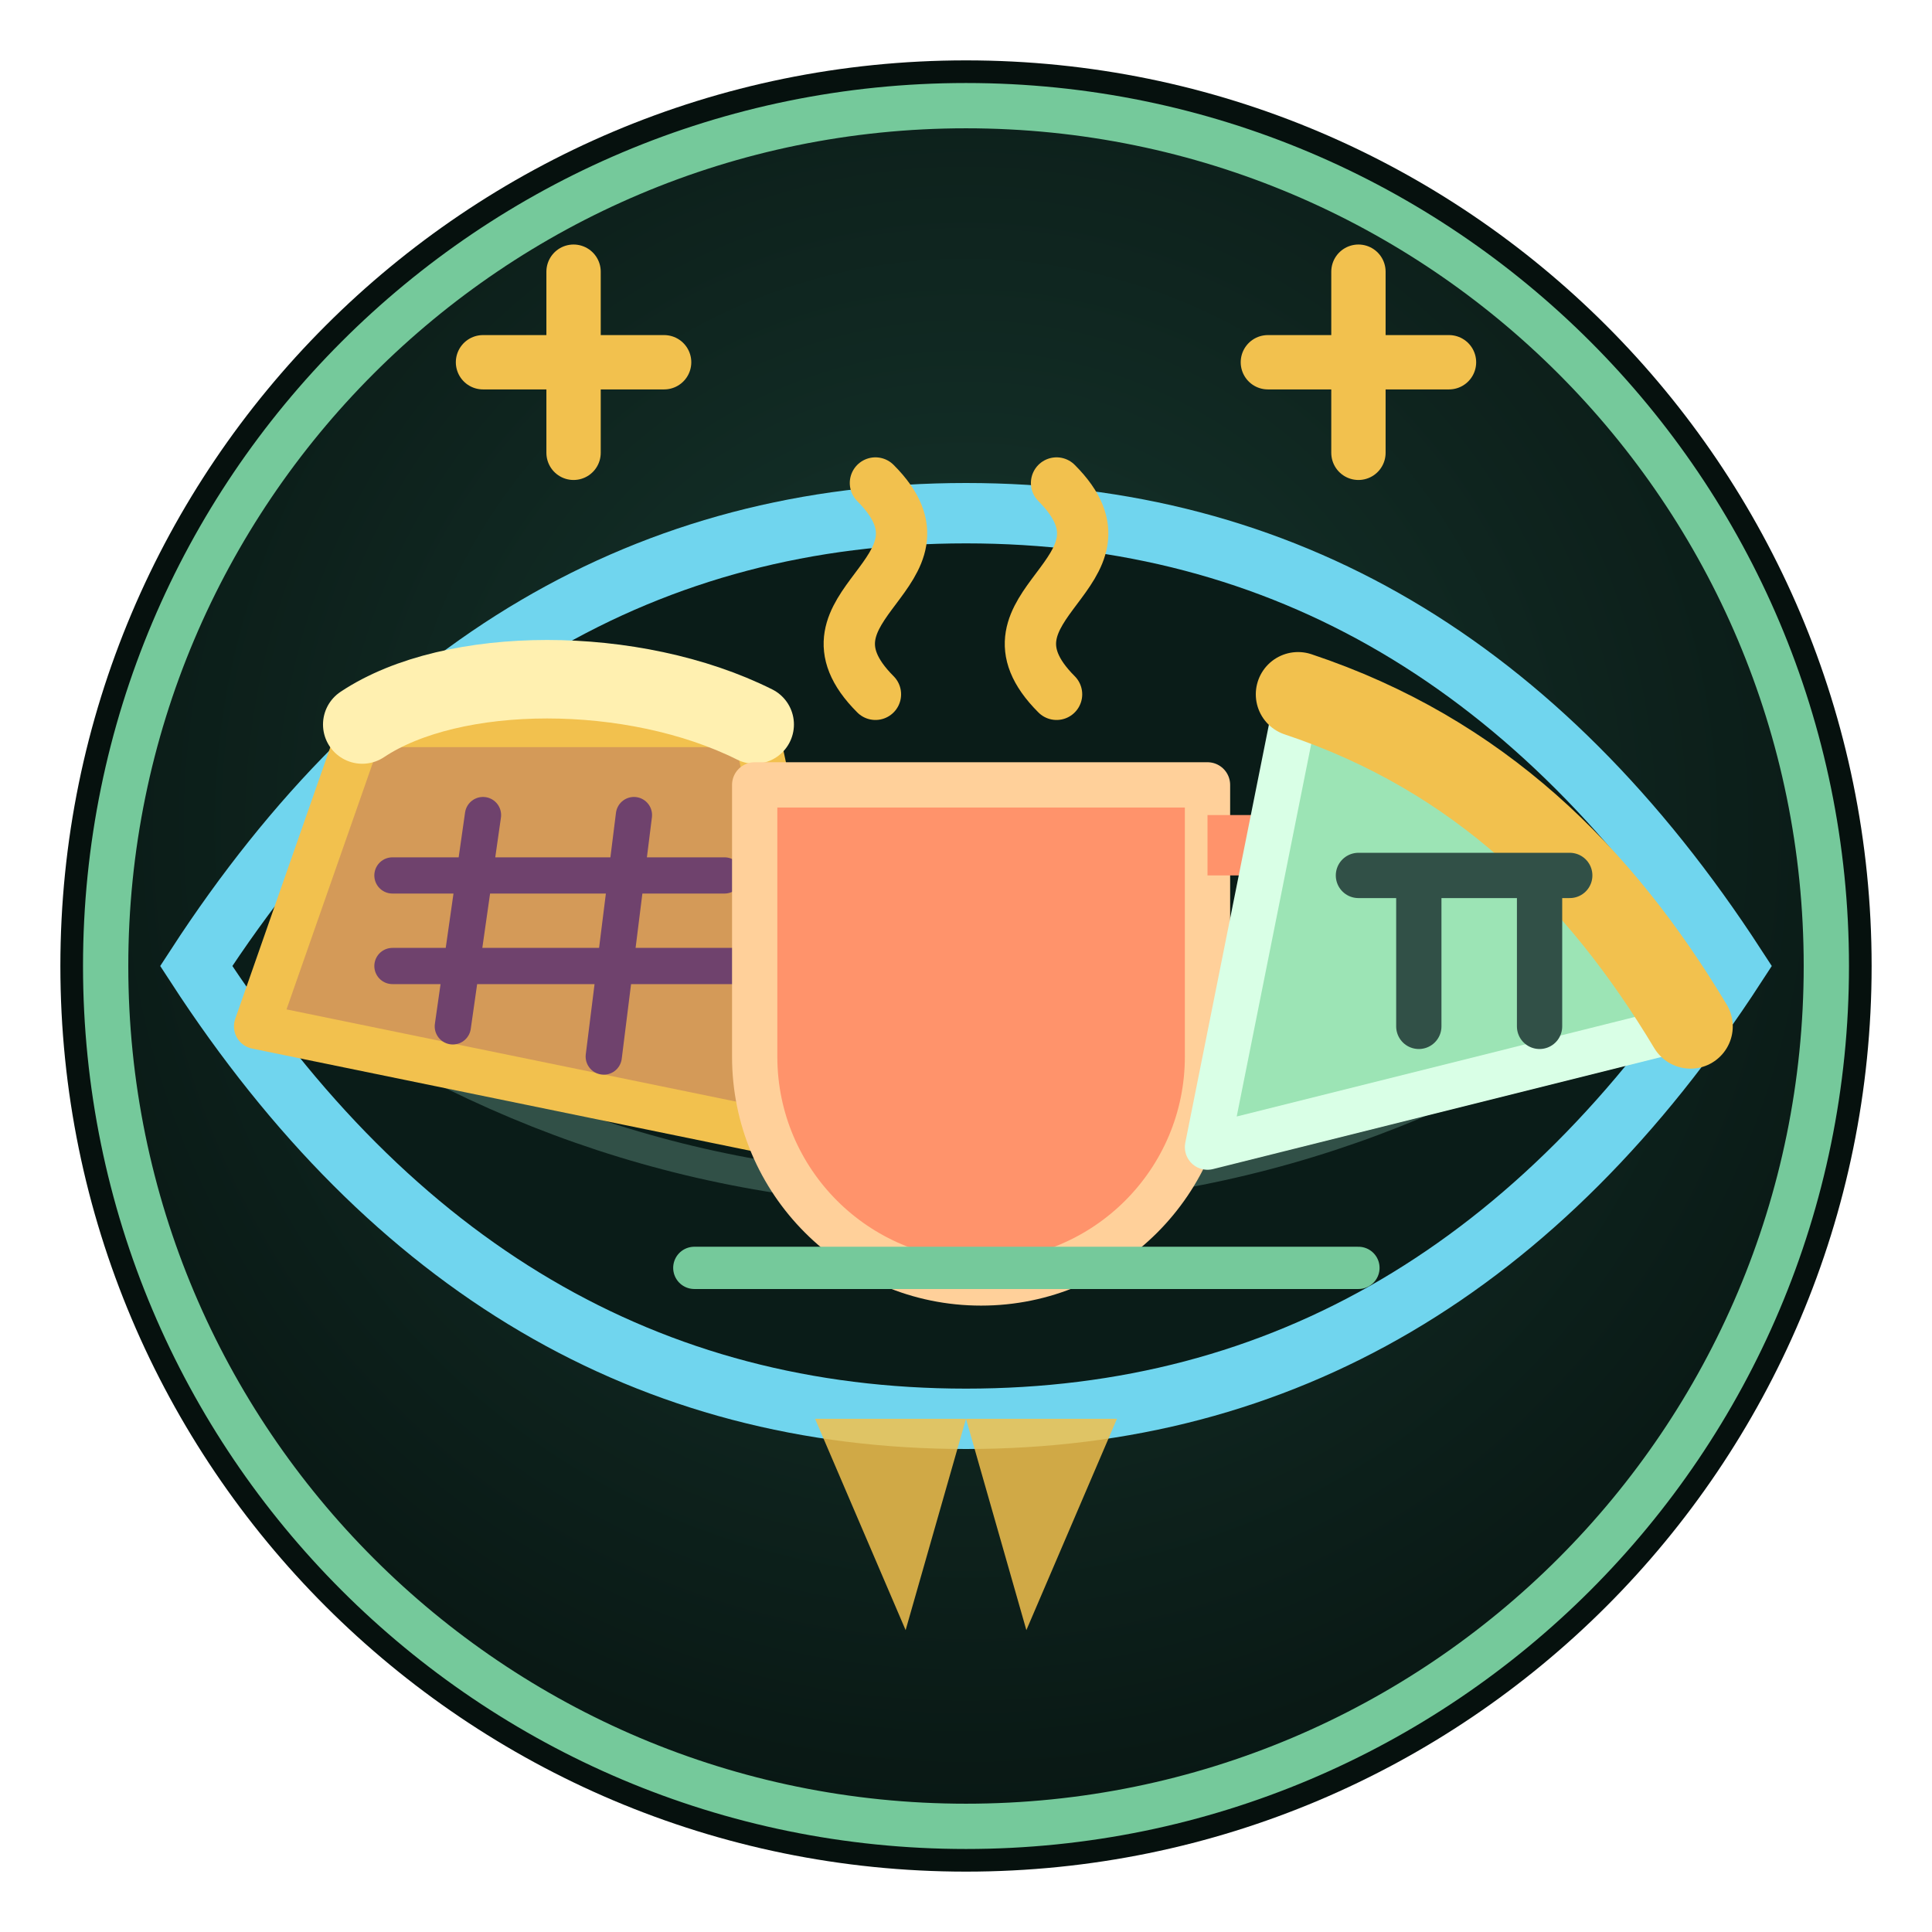
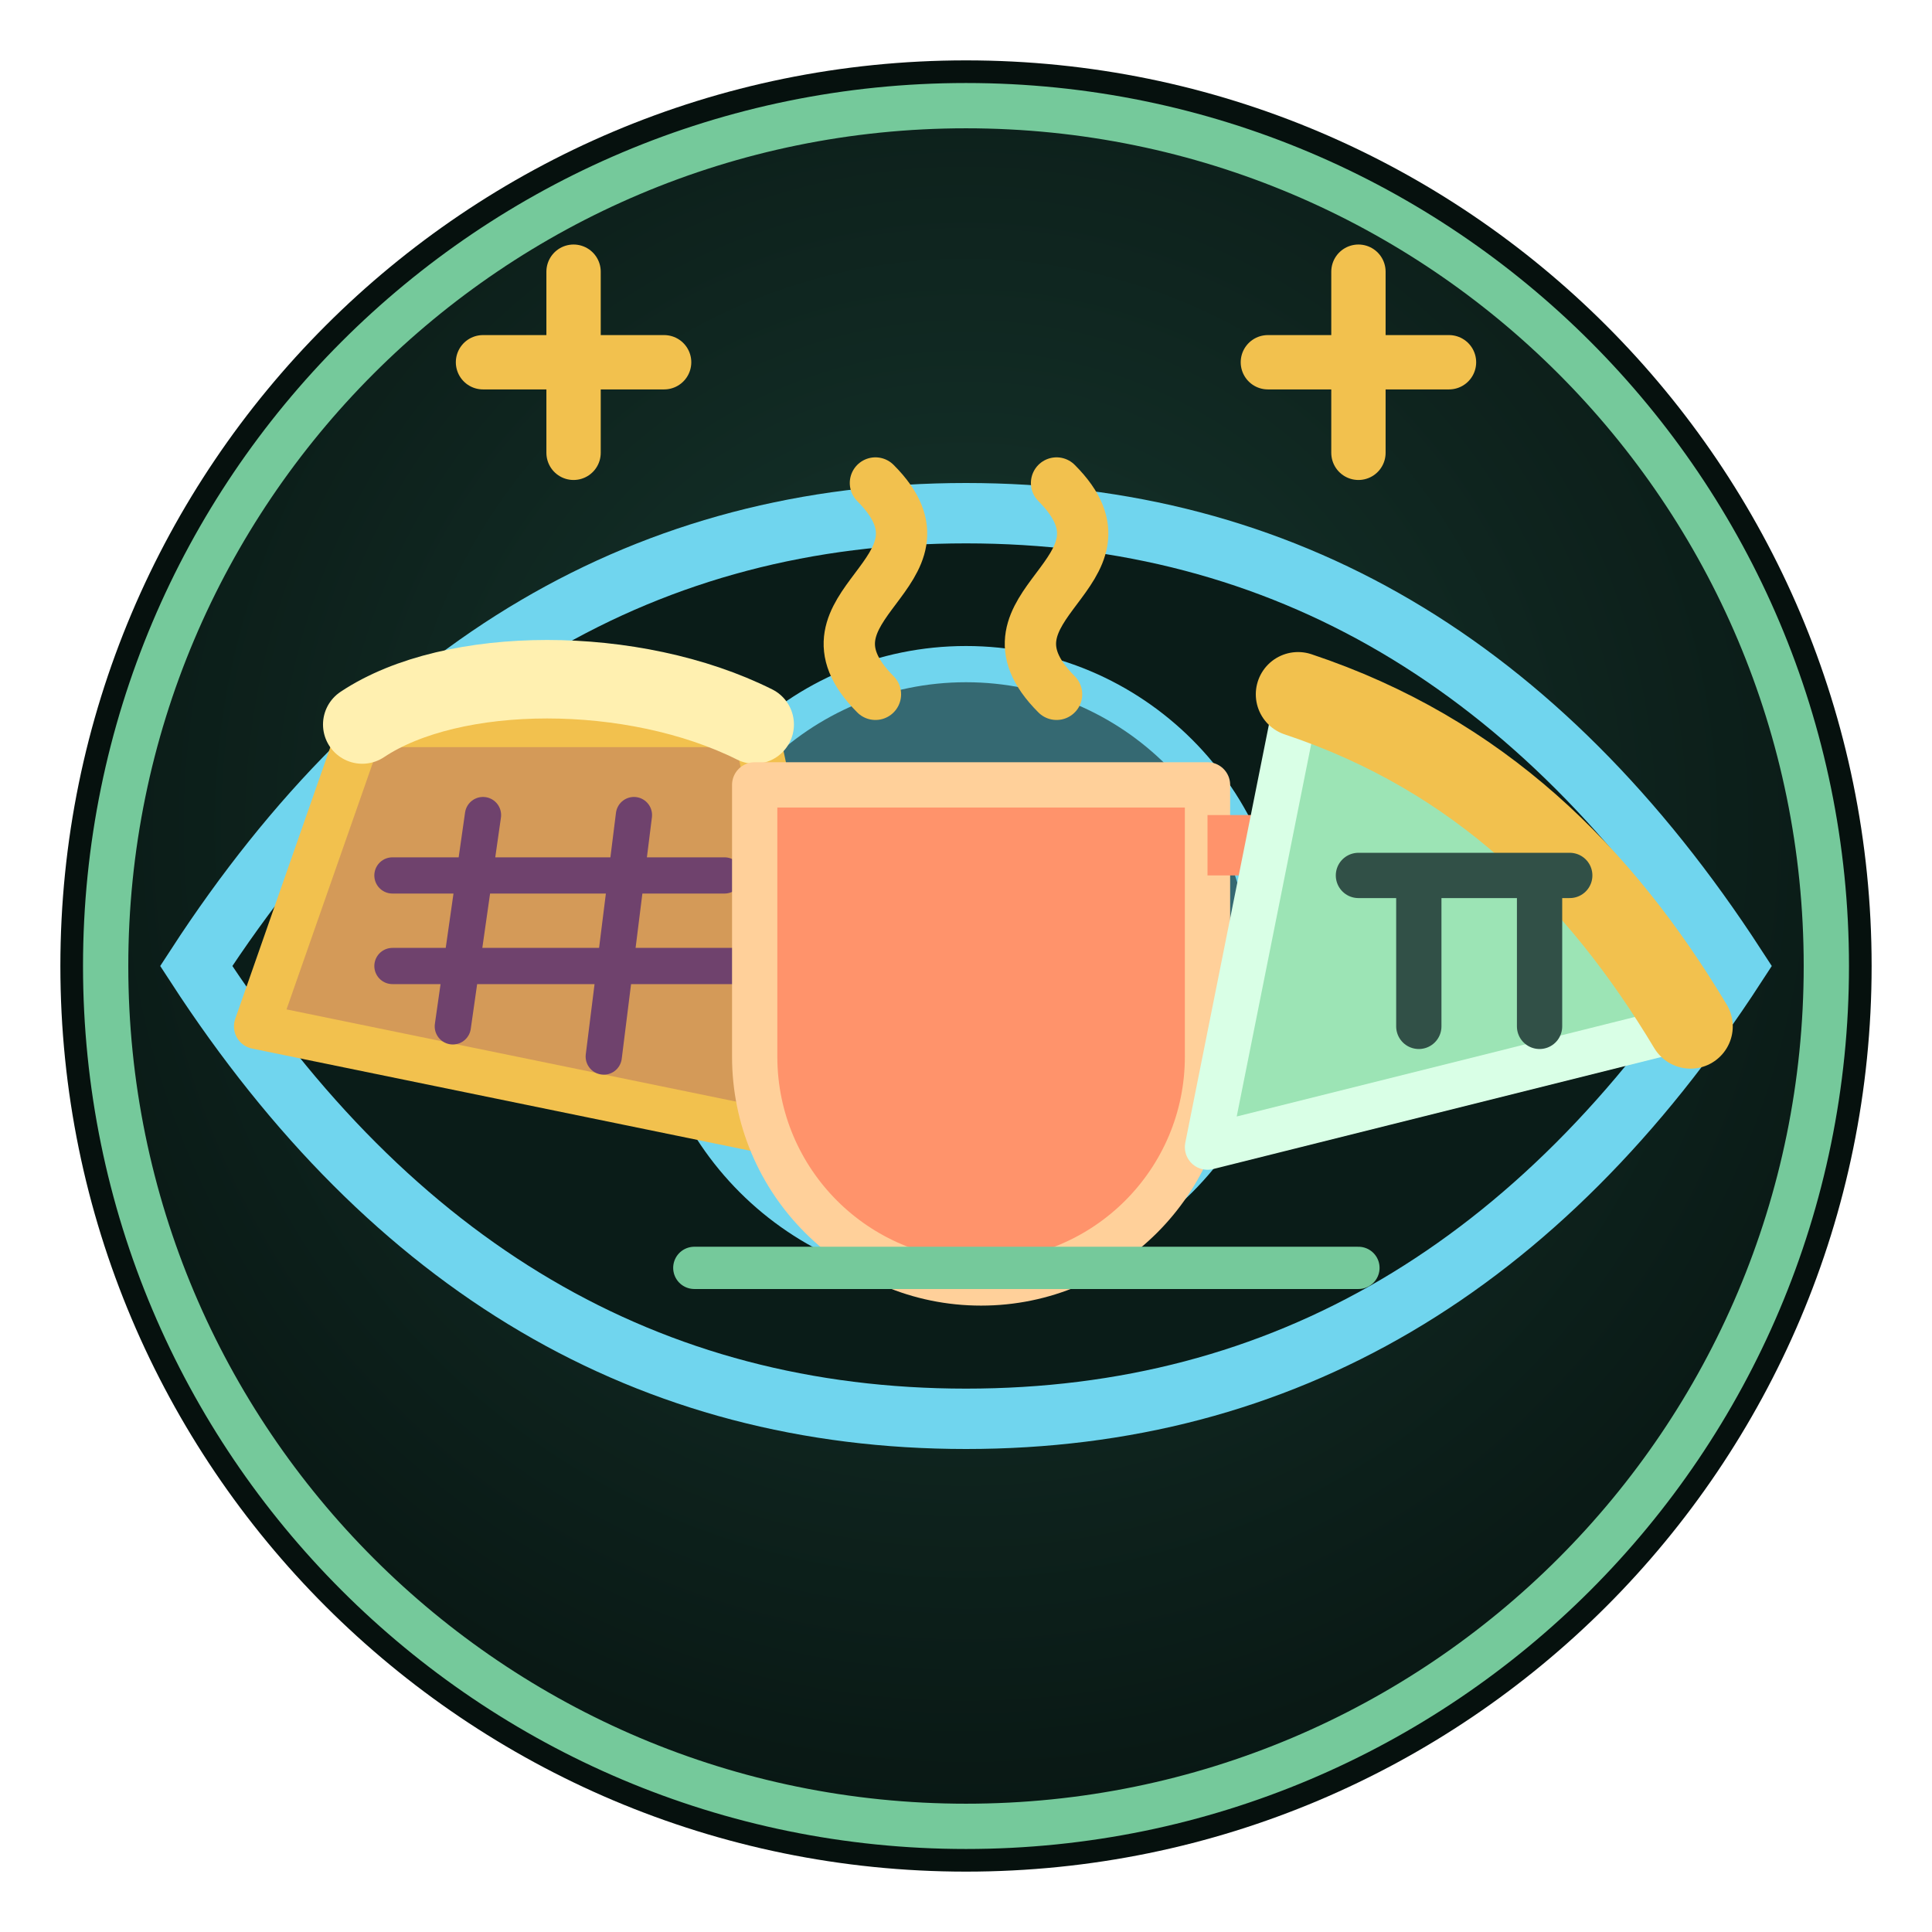
<svg xmlns="http://www.w3.org/2000/svg" viewBox="0 0 64 64" role="img" aria-labelledby="title description">
  <defs>
    <radialGradient id="space" cx="50%" cy="42%" r="65%">
      <stop stop-color="#17382f" />
      <stop offset="1" stop-color="#071310" />
    </radialGradient>
  </defs>
  <circle cx="32" cy="32" r="30" fill="#06110e" />
  <circle cx="32" cy="32" r="28.5" fill="url(#space)" stroke="#75c99b" stroke-width="1.5" />
  <path d="M6.5 32c6.5-10 15-15 25.5-15s19 5 25.5 15C51 42 42.5 47 32 47S13 42 6.5 32Z" fill="#0a1c18" stroke="#70d5ee" stroke-width="2" />
-   <path d="M9 32c7 5 14.5 7.5 23 7.5S48 37 55 32" fill="none" stroke="#315047" stroke-width="1" />
+   <circle cx="32" cy="32" r="10" fill="#70d5ee" fill-opacity="0.42" stroke="#70d5ee" stroke-width="1.2" />
+   <circle cx="32" cy="32" r="5" fill="#06110e" stroke="#a9efff" stroke-width="1" />
+   <circle cx="35" cy="29" r="1.8" fill="#f2f8e9" />
  <path d="M19 9v6M16 12h6M45 9v6M42 12h6" stroke="#f2c14e" stroke-width="1.8" stroke-linecap="round" />
  <path d="M8.5 34 12 24h13l3 14-19.5-4Z" fill="#d49a58" stroke="#f2c14e" stroke-width="1.5" stroke-linejoin="round" />
  <path d="M12 24c3-2 9-2 13 0" fill="none" stroke="#fff0b0" stroke-width="2.6" stroke-linecap="round" />
  <path d="M16 27l-1 7M21 27l-1 8M13 29h11M13 32h12" fill="none" stroke="#6f426d" stroke-width="1.2" stroke-linecap="round" />
  <path d="M25 26h15v9a7.5 7.5 0 0 1-15 0v-9Z" fill="#ff936b" stroke="#ffd09a" stroke-width="1.5" stroke-linejoin="round" />
  <path d="M40 28h2a4 4 0 0 1 0 8h-2" fill="none" stroke="#ff936b" stroke-width="2" />
  <path d="M29 23c-3-3 3-4 0-7M35 23c-3-3 3-4 0-7" fill="none" stroke="#f2c14e" stroke-width="1.7" stroke-linecap="round" />
  <path d="M23 42h22" stroke="#75c99b" stroke-width="1.4" stroke-linecap="round" />
  <path d="M40 38 43 23c6 2 10 6 13 11l-16 4Z" fill="#9ce4b5" stroke="#d9ffe6" stroke-width="1.5" stroke-linejoin="round" />
  <path d="M43 23c6 2 10 6 13 11" fill="none" stroke="#f2c14e" stroke-width="2.8" stroke-linecap="round" />
  <path d="M45 29h7M47 29v5M51 29v5" fill="none" stroke="#315047" stroke-width="1.5" stroke-linecap="round" />
-   <path d="M27 47 30 54 32 47 34 54 37 47" fill="#f2c14e" opacity="0.85" />
</svg>
